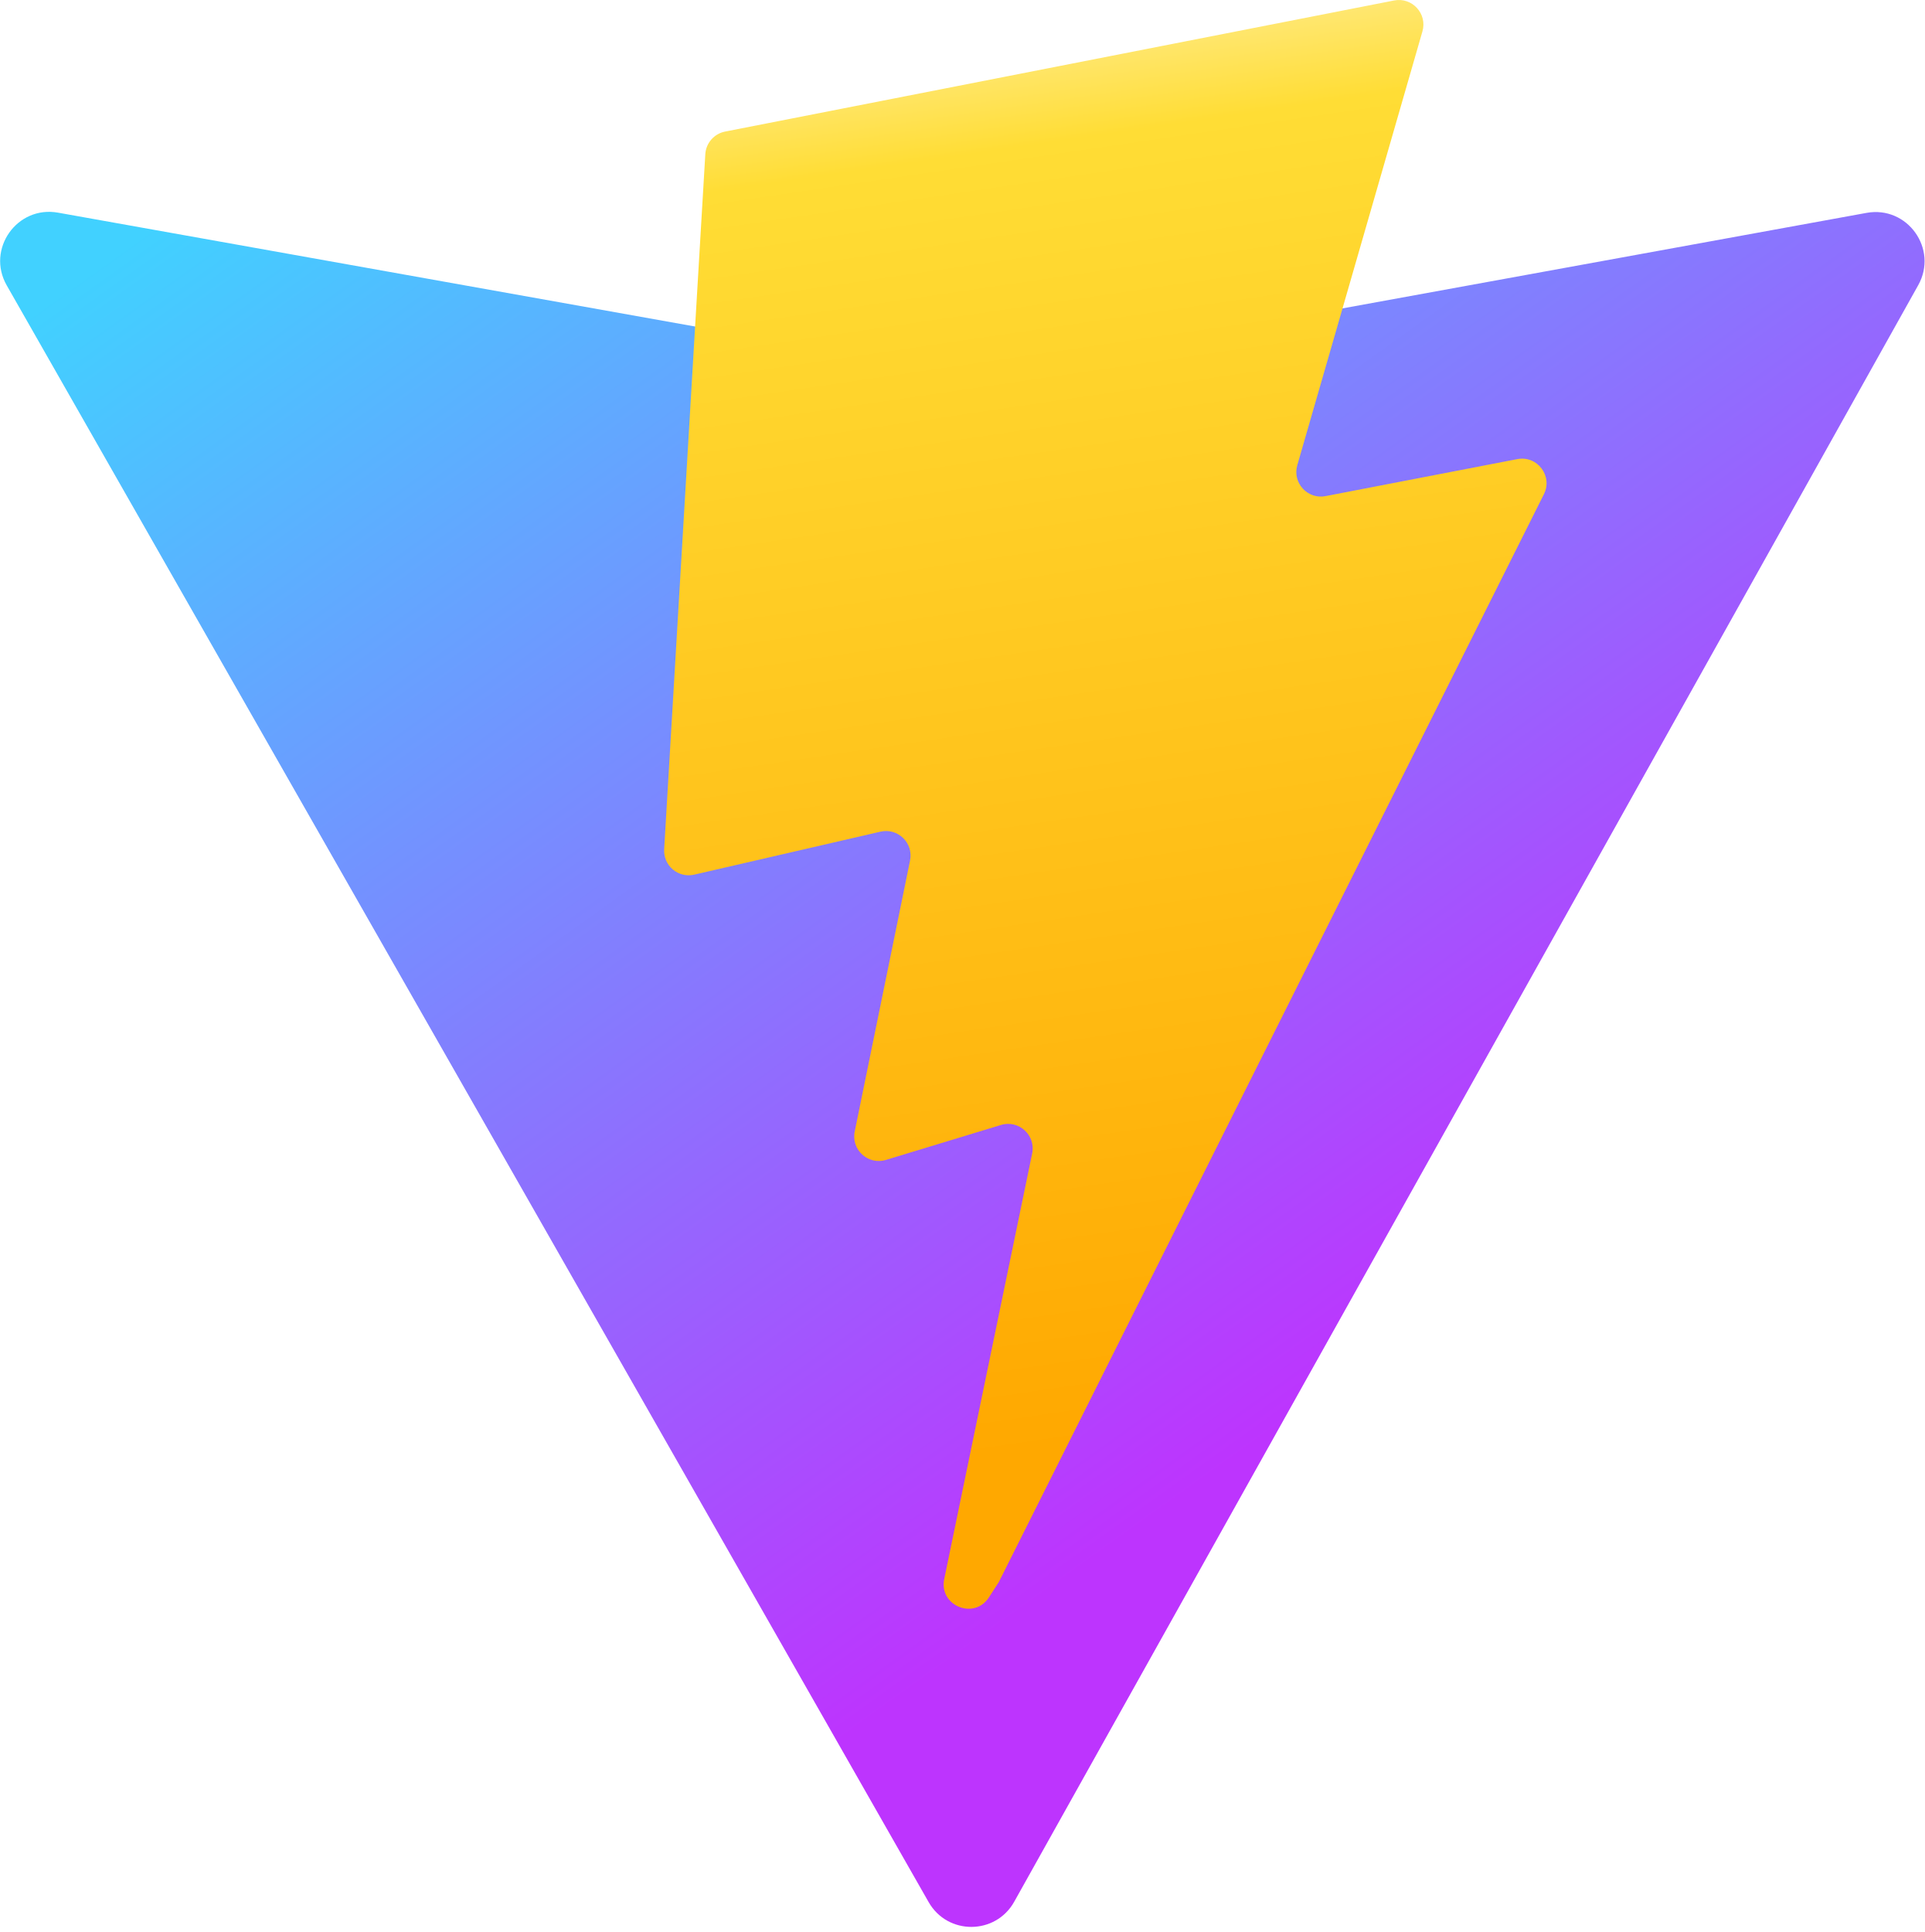
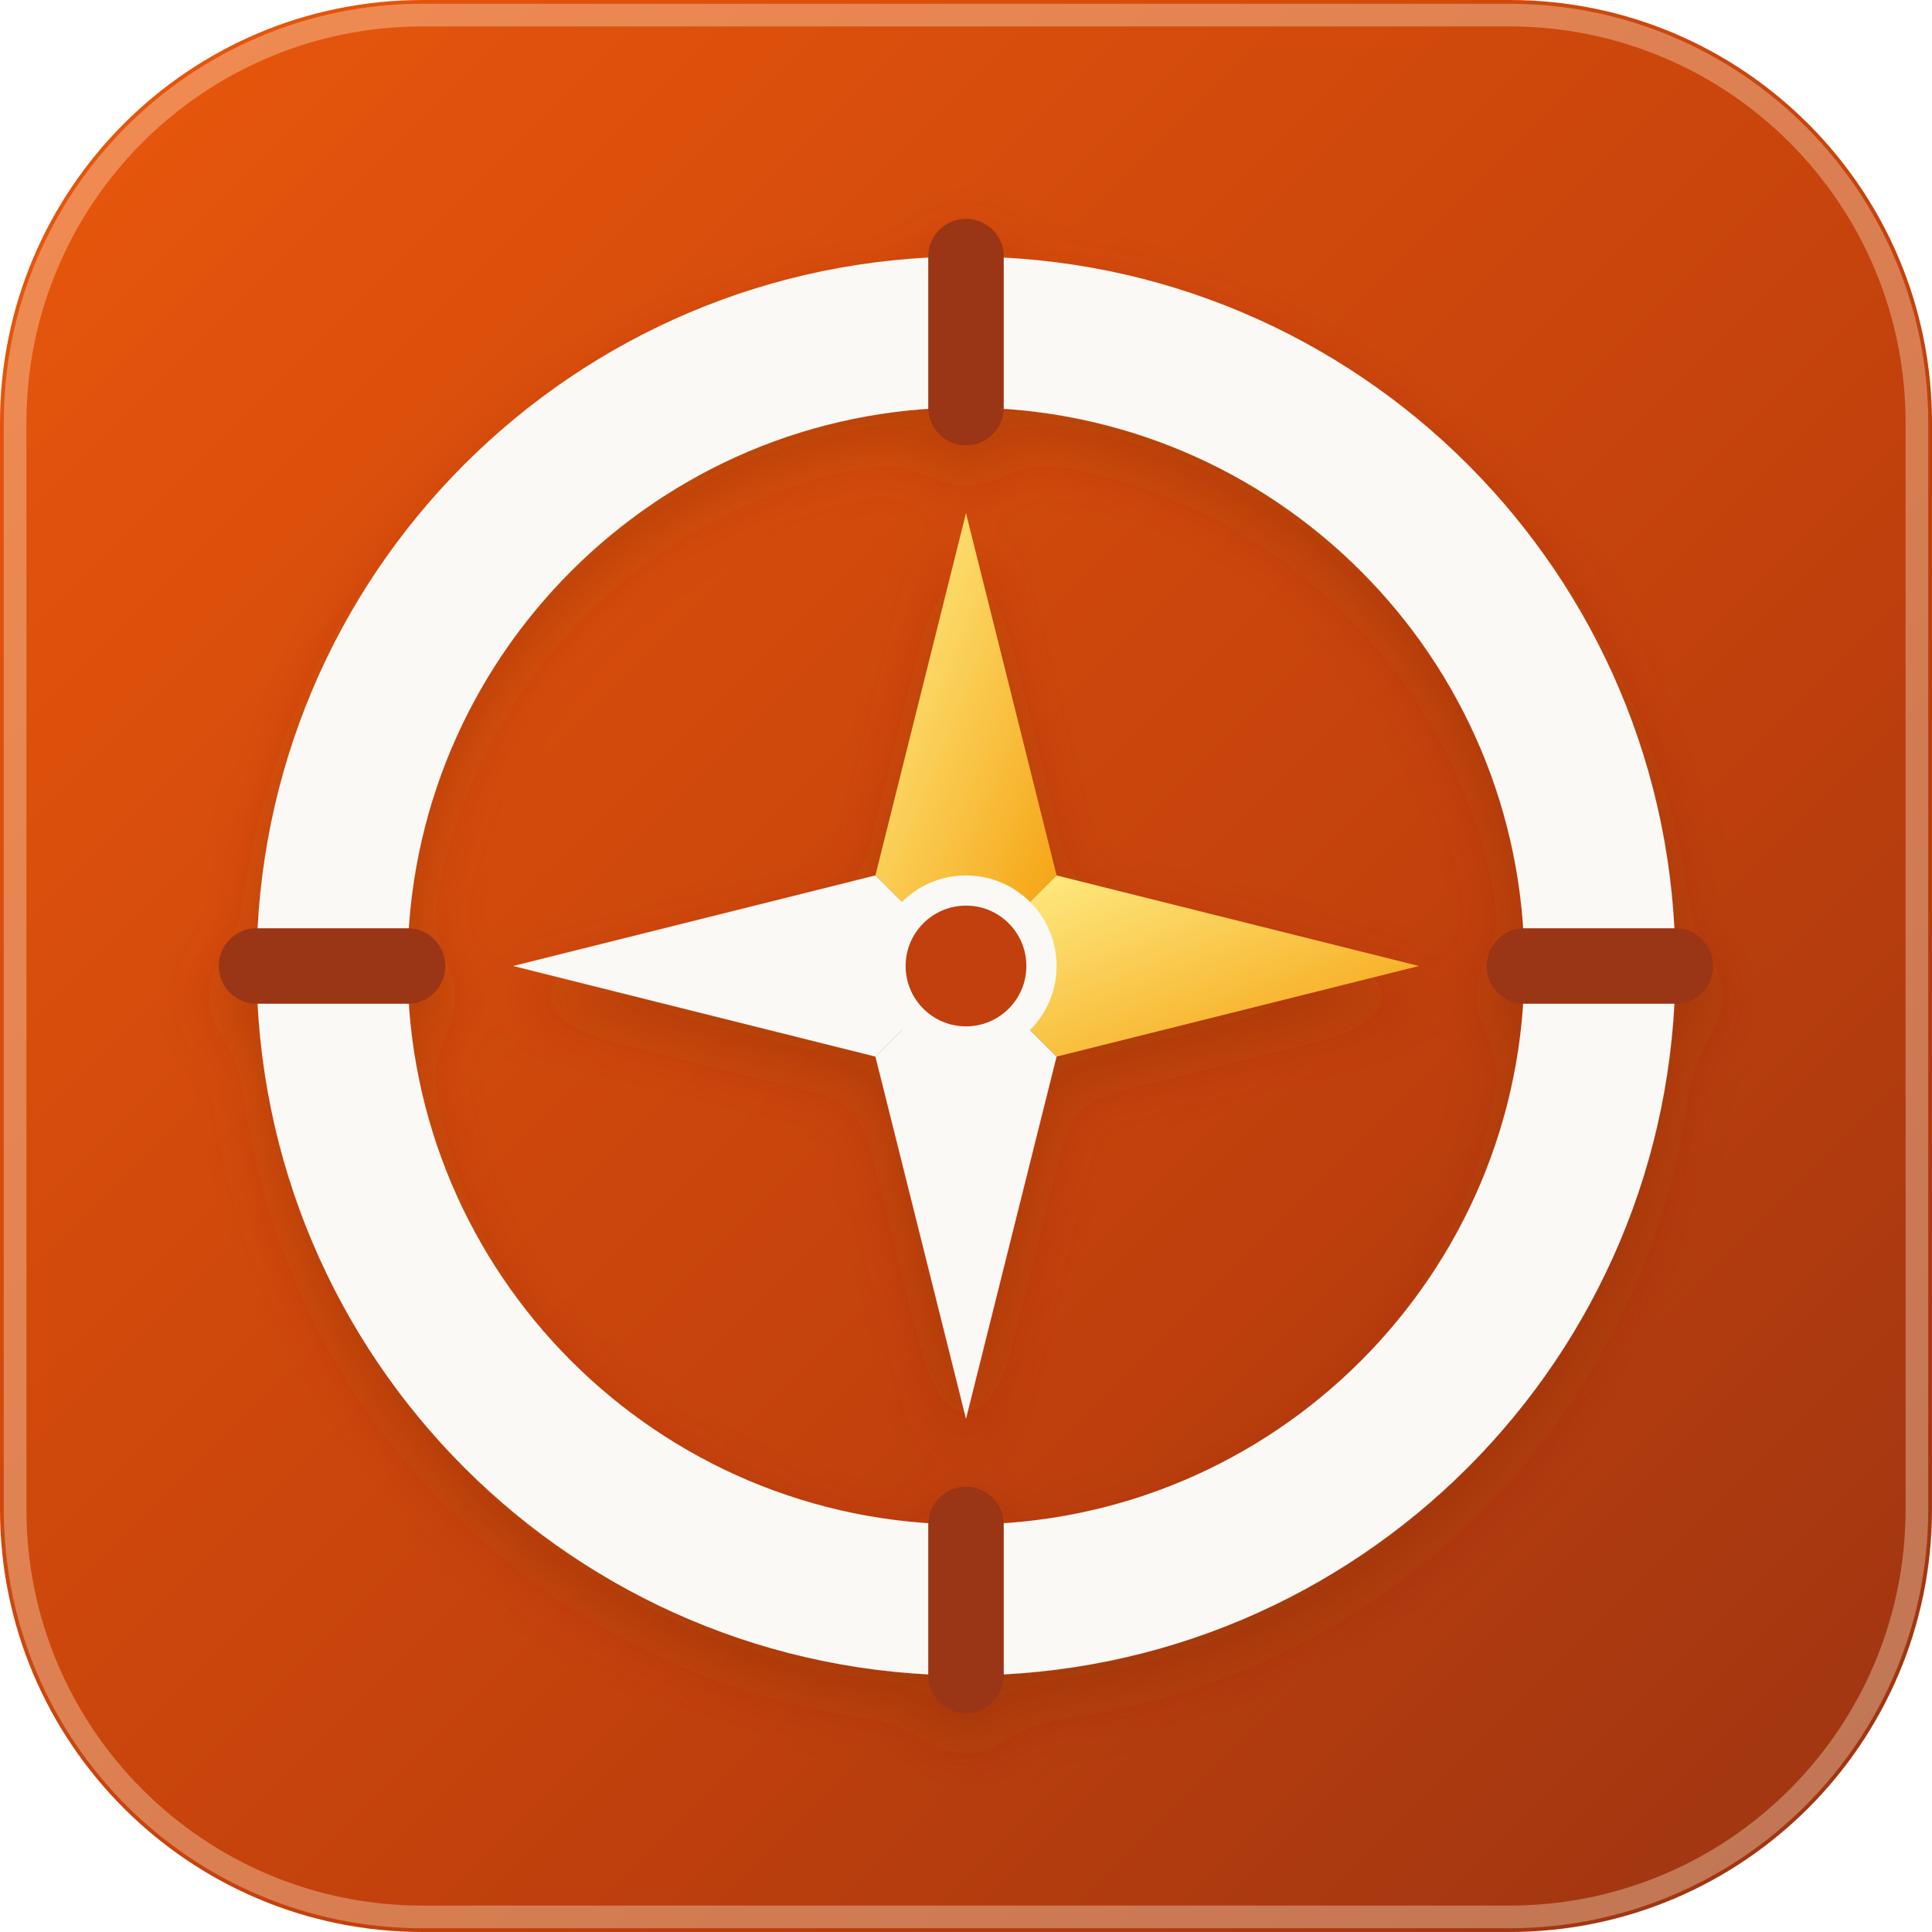
- <svg xmlns="http://www.w3.org/2000/svg" aria-hidden="true" role="img" class="iconify iconify--logos" width="31.88" height="32" preserveAspectRatio="xMidYMid meet" viewBox="0 0 256 257">
+ <svg xmlns="http://www.w3.org/2000/svg" viewBox="0 0 128 128" width="128" height="128">
  <defs>
-     <linearGradient id="IconifyId1813088fe1fbc01fb466" x1="-.828%" x2="57.636%" y1="7.652%" y2="78.411%">
-       <stop offset="0%" stop-color="#41D1FF" />
-       <stop offset="100%" stop-color="#BD34FE" />
+     <linearGradient id="bgGrad" x1="0%" y1="0%" x2="100%" y2="100%">
+       <stop offset="0%" stop-color="#ea580c" />
+       <stop offset="60%" stop-color="#c2410c" />
+       <stop offset="100%" stop-color="#9a3412" />
    </linearGradient>
-     <linearGradient id="IconifyId1813088fe1fbc01fb467" x1="43.376%" x2="50.316%" y1="2.242%" y2="89.03%">
-       <stop offset="0%" stop-color="#FFEA83" />
-       <stop offset="8.333%" stop-color="#FFDD35" />
-       <stop offset="100%" stop-color="#FFA800" />
+     <linearGradient id="goldGrad" x1="0%" y1="0%" x2="100%" y2="100%">
+       <stop offset="0%" stop-color="#fef08a" />
+       <stop offset="100%" stop-color="#f59e0b" />
    </linearGradient>
+     <filter id="subtleShadow" x="-10%" y="-10%" width="120%" height="120%">
+       <feDropShadow dx="0" dy="2" stdDeviation="2" flood-color="#7c2d12" flood-opacity="0.3" />
+     </filter>
  </defs>
-   <path fill="url(#IconifyId1813088fe1fbc01fb466)" d="M255.153 37.938L134.897 252.976c-2.483 4.44-8.862 4.466-11.382.048L.875 37.958c-2.746-4.814 1.371-10.646 6.827-9.67l120.385 21.517a6.537 6.537 0 0 0 2.322-.004l117.867-21.483c5.438-.991 9.574 4.796 6.877 9.62Z" />
-   <path fill="url(#IconifyId1813088fe1fbc01fb467)" d="M185.432.063L96.44 17.501a3.268 3.268 0 0 0-2.634 3.014l-5.474 92.456a3.268 3.268 0 0 0 3.997 3.378l24.777-5.718c2.318-.535 4.413 1.507 3.936 3.838l-7.361 36.047c-.495 2.426 1.782 4.5 4.151 3.78l15.304-4.649c2.372-.72 4.652 1.36 4.15 3.788l-11.698 56.621c-.732 3.542 3.979 5.473 5.943 2.437l1.313-2.028l72.516-144.72c1.215-2.423-.88-5.186-3.54-4.672l-25.505 4.922c-2.396.462-4.435-1.77-3.759-4.114l16.646-57.705c.677-2.35-1.37-4.583-3.769-4.113Z" />
+   <rect width="128" height="128" rx="28" fill="url(#bgGrad)" />
+   <rect width="126" height="126" x="1" y="1" rx="27" fill="none" stroke="#ffedd5" stroke-width="1.5" stroke-opacity="0.35" />
+   <g filter="url(#subtleShadow)">
+     <circle cx="64" cy="64" r="42" fill="none" stroke="#faf9f6" stroke-width="10" />
+     <path d="M 64 17 L 64 27" stroke="#9a3412" stroke-width="5" stroke-linecap="round" />
+     <path d="M 64 101 L 64 111" stroke="#9a3412" stroke-width="5" stroke-linecap="round" />
+     <path d="M 17 64 L 27 64" stroke="#9a3412" stroke-width="5" stroke-linecap="round" />
+     <path d="M 101 64 L 111 64" stroke="#9a3412" stroke-width="5" stroke-linecap="round" />
+     <path d="M 64 34 L 70 58 L 64 64 L 58 58 Z" fill="url(#goldGrad)" />
+     <path d="M 64 94 L 58 70 L 64 64 L 70 70 Z" fill="#faf9f6" />
+     <path d="M 34 64 L 58 58 L 64 64 L 58 70 Z" fill="#faf9f6" />
+     <path d="M 94 64 L 70 70 L 64 64 L 70 58 Z" fill="url(#goldGrad)" />
+     <circle cx="64" cy="64" r="5" fill="#c2410c" stroke="#faf9f6" stroke-width="2" />
+   </g>
</svg>
